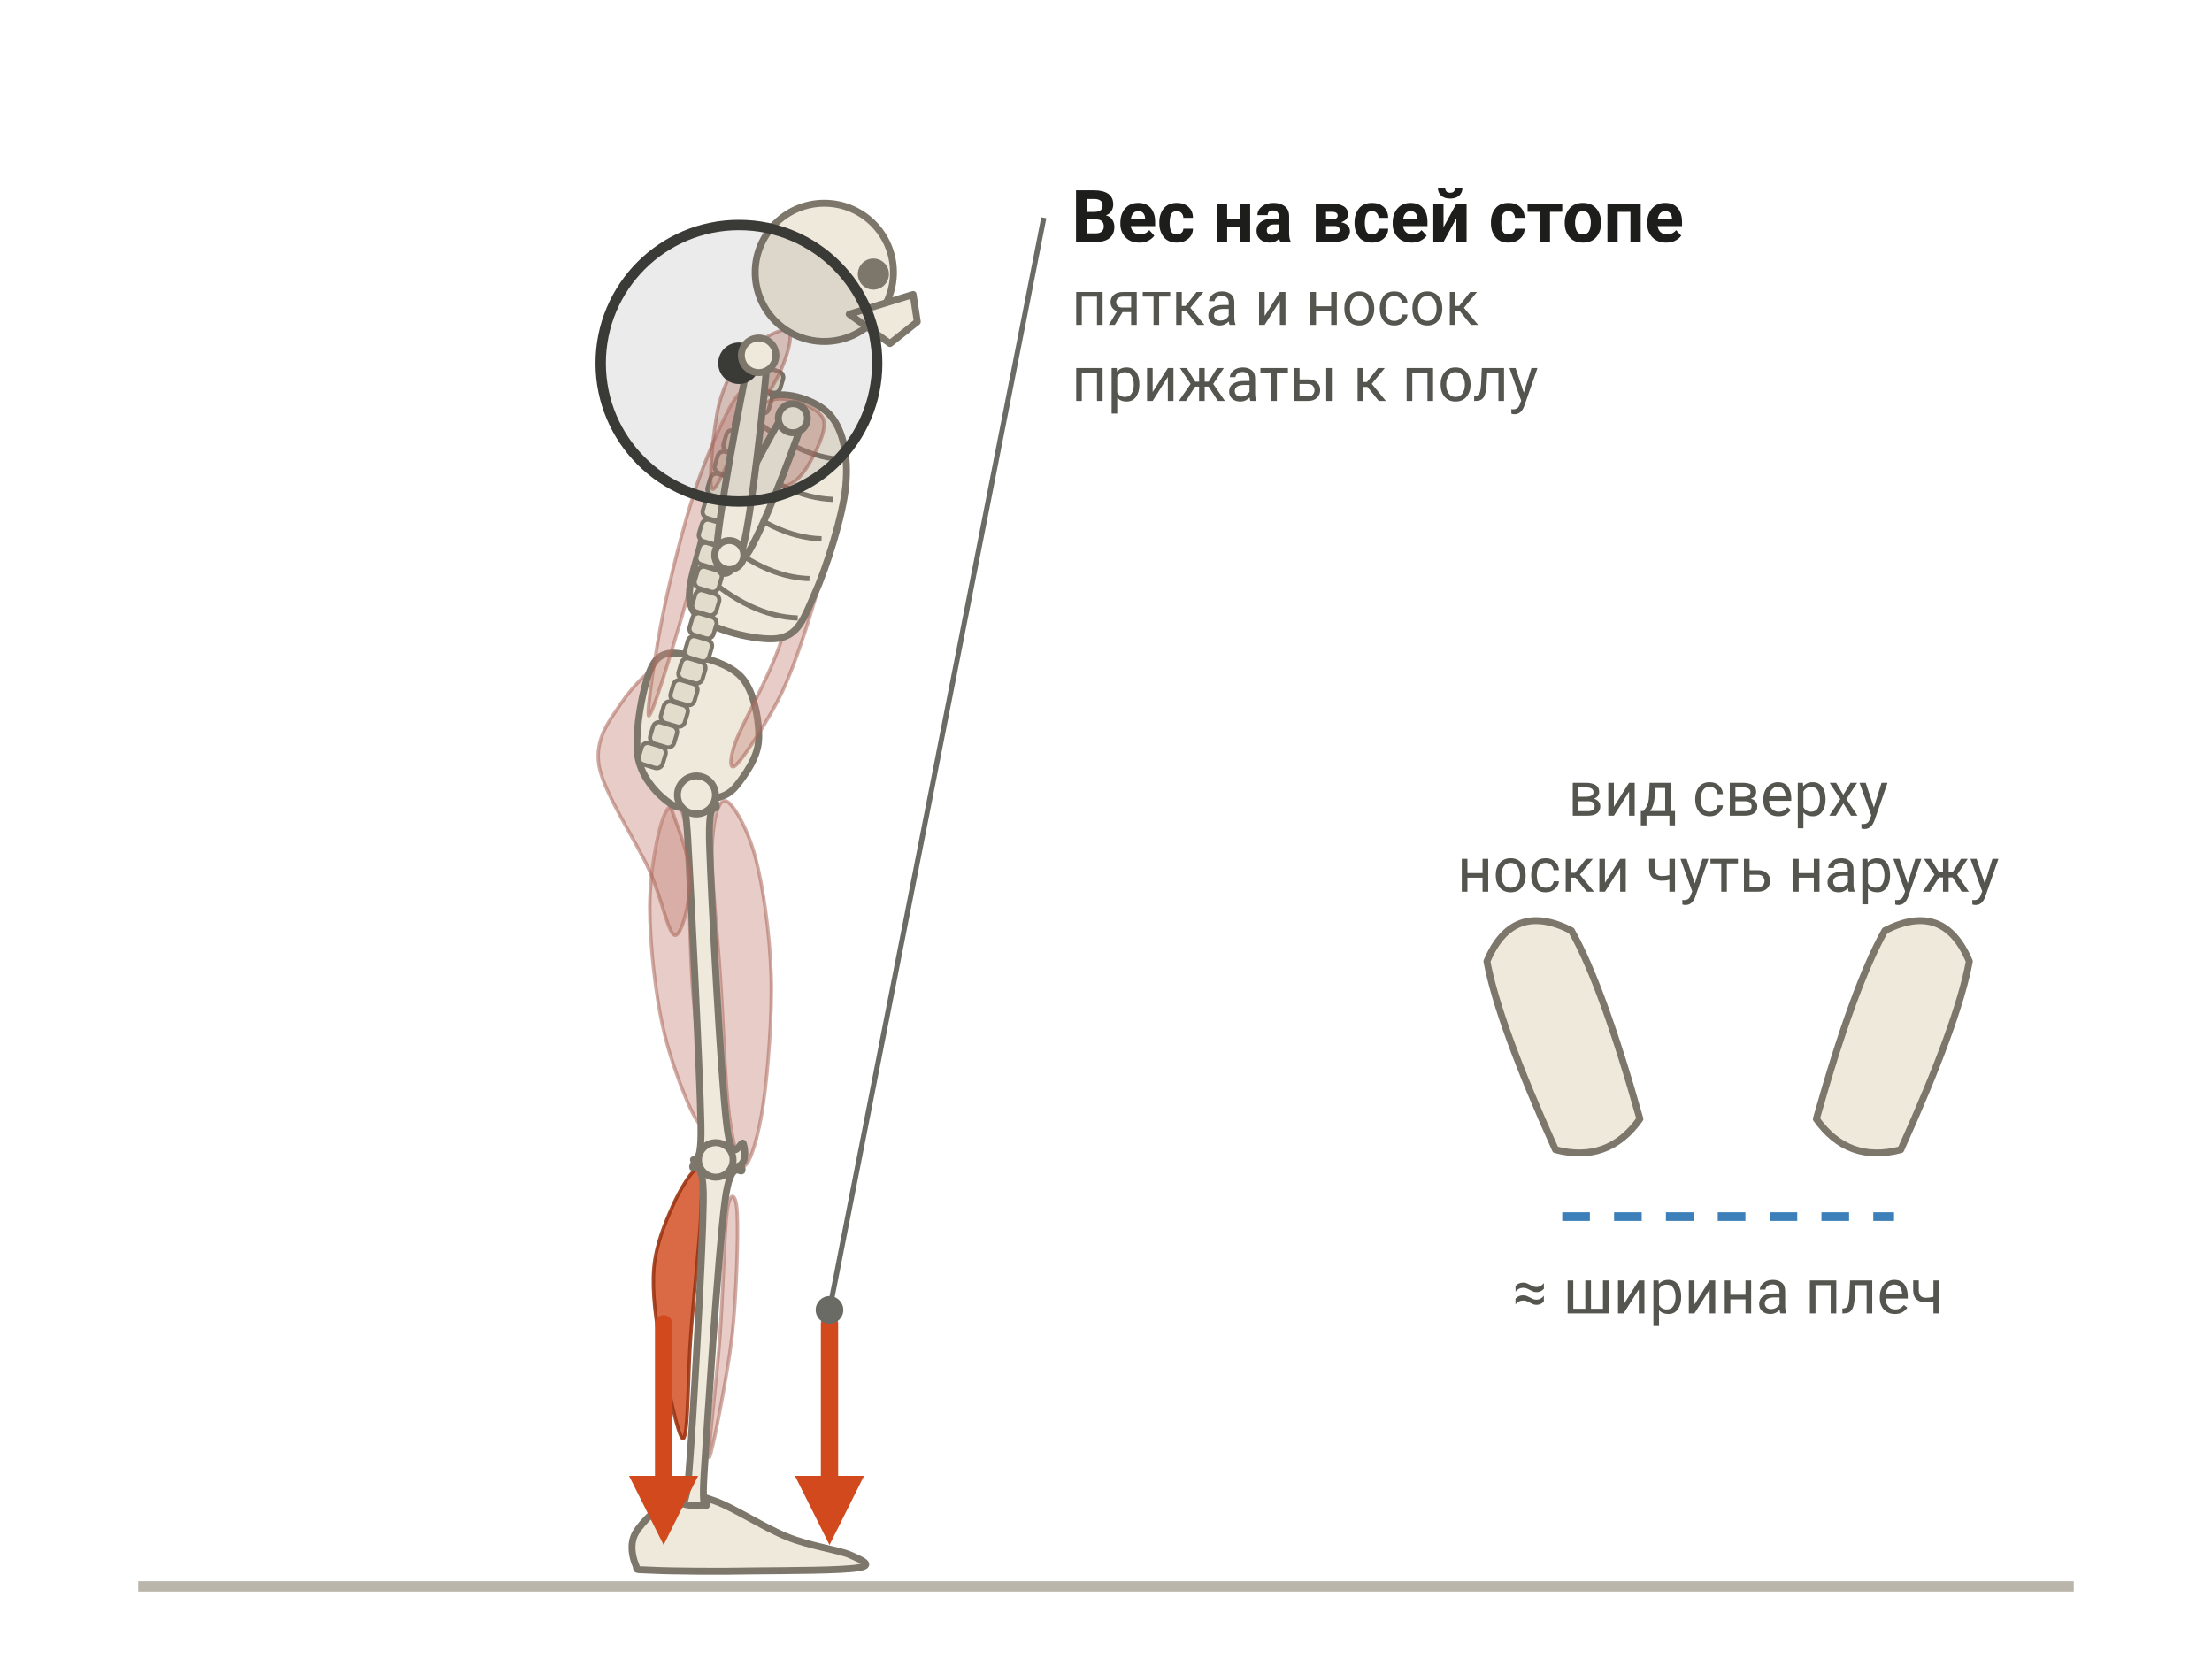
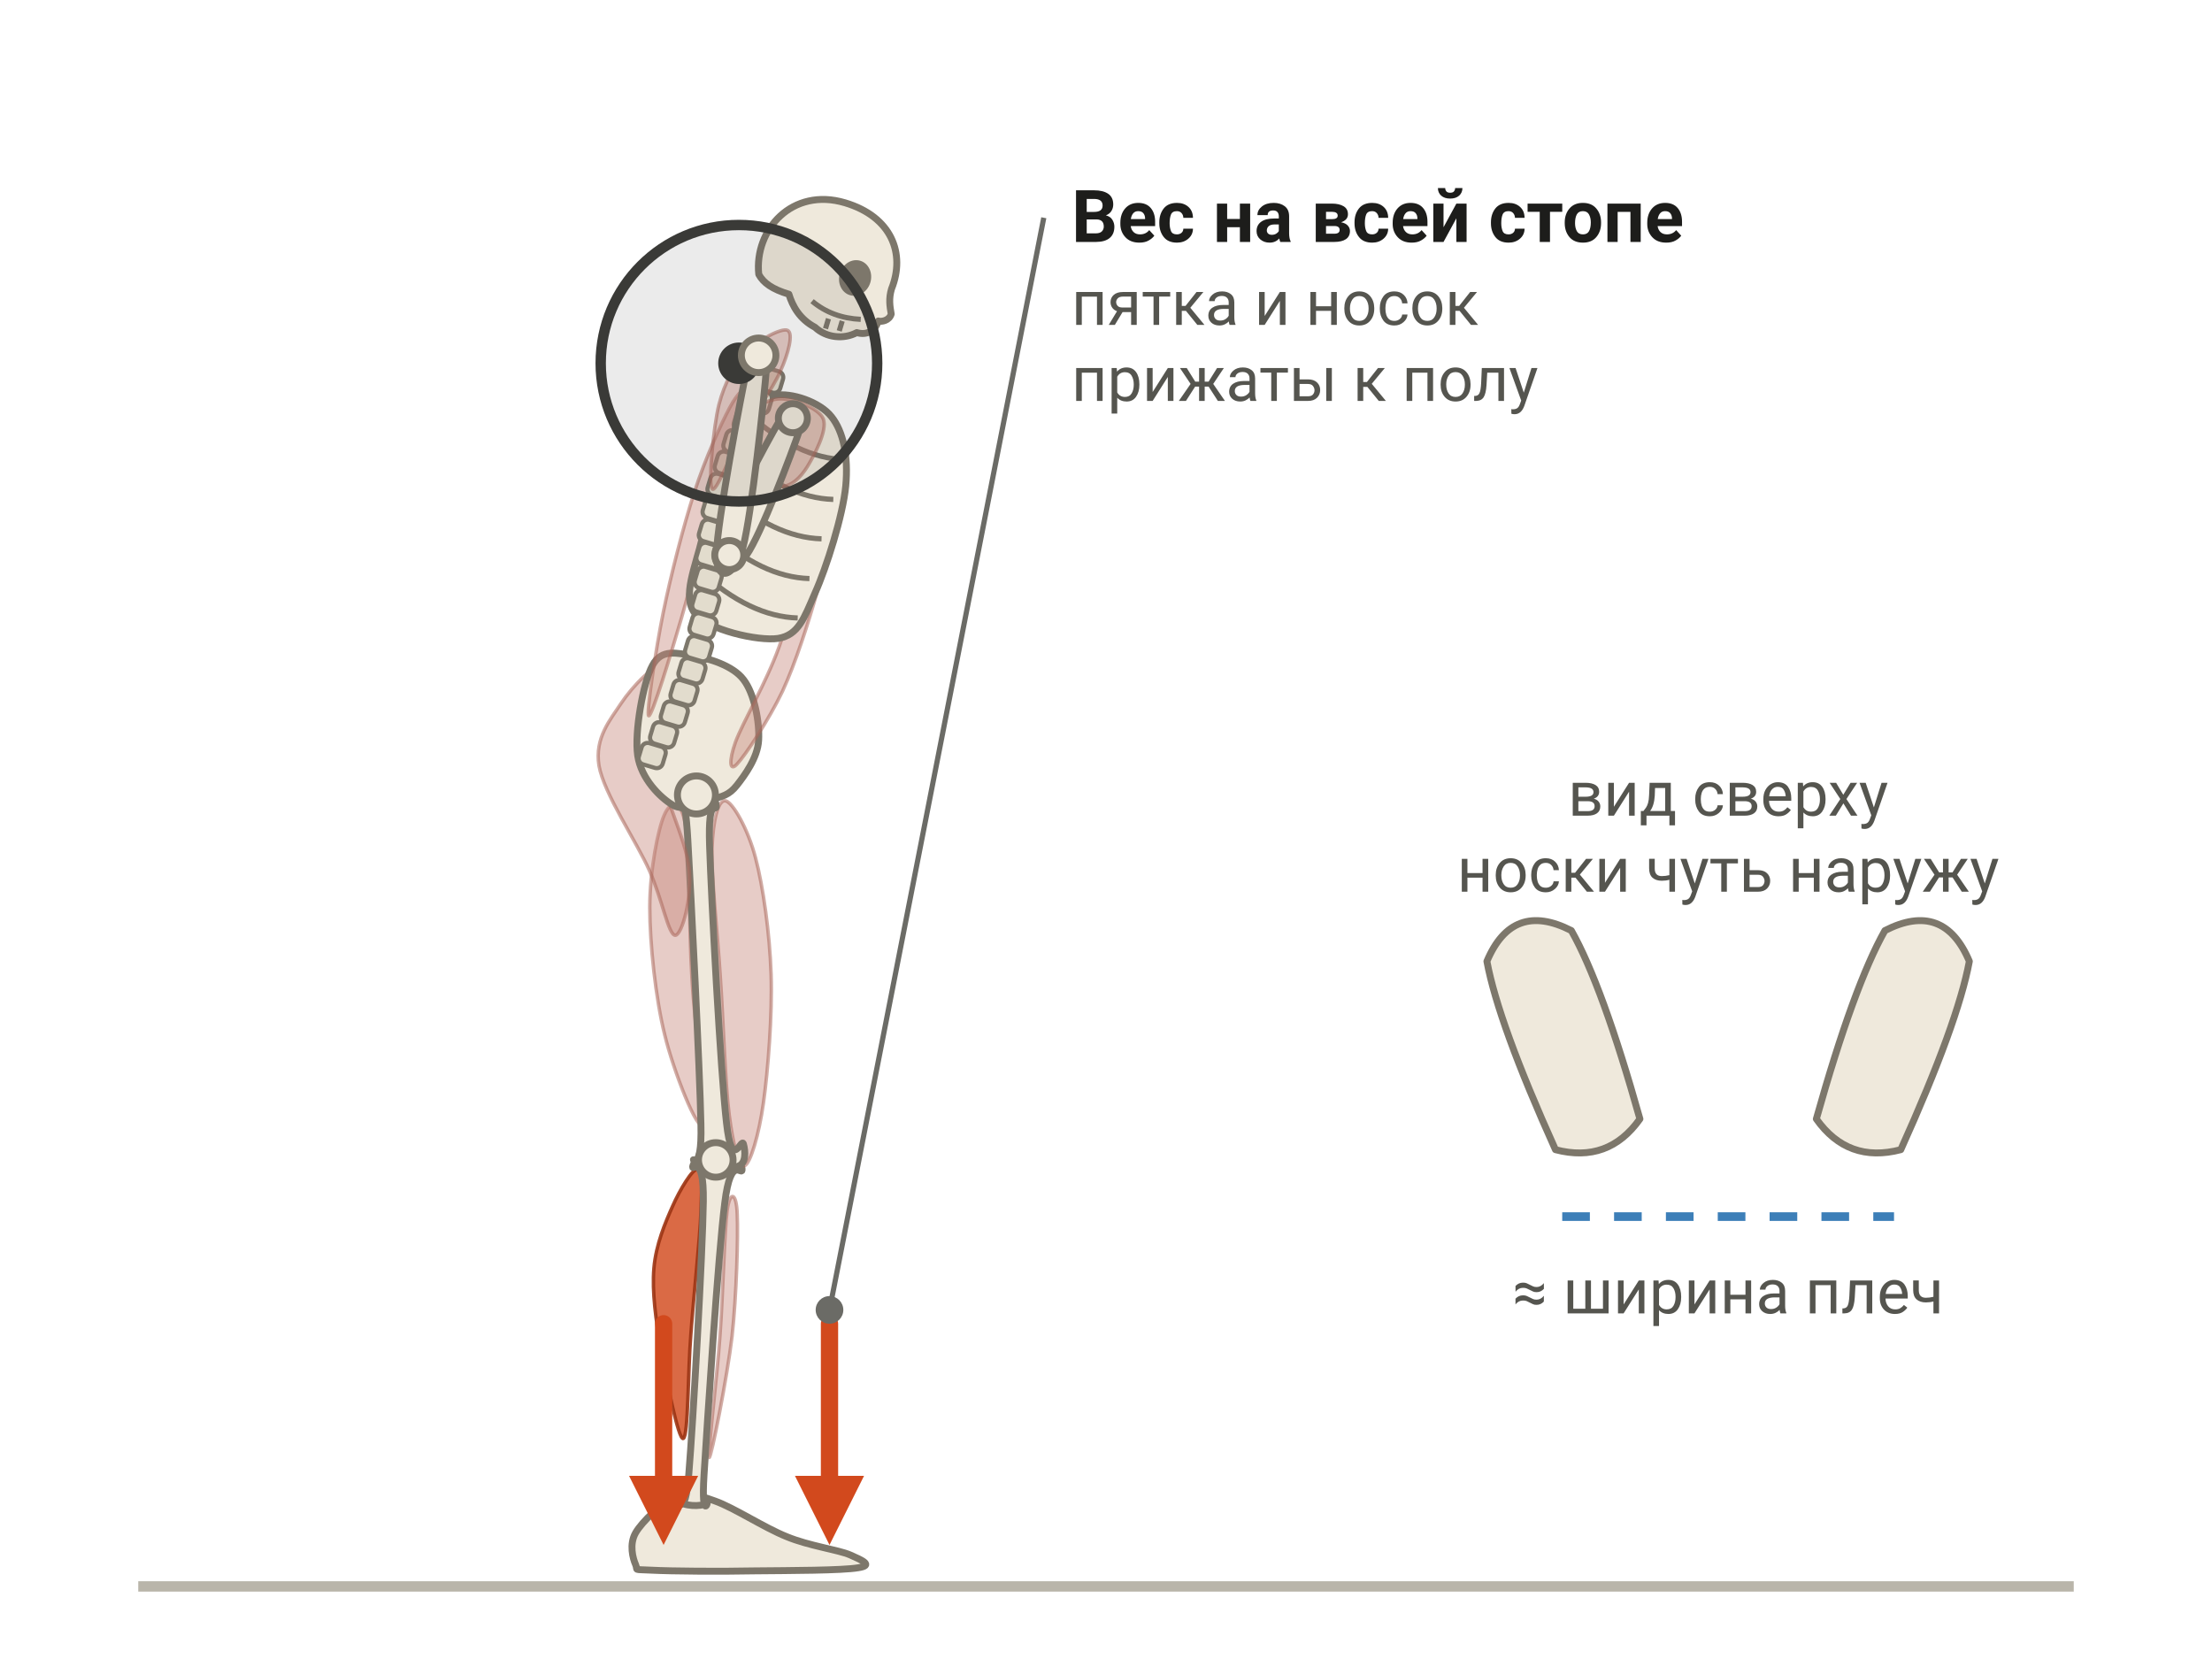
<svg xmlns="http://www.w3.org/2000/svg" viewBox="0 0 640 480" role="img" aria-label="Стопы на ширине плеч, носки слегка наружу, вес на всей стопе">
  <style>
.bone{fill:#efe9dc;stroke:#7d776b;stroke-width:2;stroke-linejoin:round}
.joint{fill:#efe9dc;stroke:#7d776b;stroke-width:2}
.vert{fill:#e2dccd;stroke:#7d776b;stroke-width:1.2}
.m{fill:#c7867a;fill-opacity:.42;stroke:#a9665a;stroke-opacity:.55;stroke-width:1}
.on{fill:#d2491d;fill-opacity:.82;stroke:#9c3412;stroke-opacity:.9}
.plate{fill:#3a3a37;fill-opacity:.1;stroke:#3a3a37;stroke-width:3}
.bar{fill:#3a3a37}
.ghost{opacity:.18}
.ground{stroke:#b9b5aa;stroke-width:3}
.guide{stroke:#3d7fb8;stroke-width:2.5;stroke-dasharray:8 7;fill:none}
.arrow{stroke:#d2491d;stroke-width:5;fill:none;stroke-linecap:round;marker-end:url(#ah)}
.ahead{fill:#d2491d}
.lead{stroke:#6b6b66;stroke-width:1.5;fill:none}
.t{font:600 21px system-ui,-apple-system,"Segoe UI",Roboto,sans-serif;fill:#1d1d1b}
.s{font:400 18px system-ui,-apple-system,"Segoe UI",Roboto,sans-serif;fill:#55554f}
.ok{fill:#2e8b57}.bad{fill:#c0392b}
.balloon{fill:#3d7fb8;fill-opacity:.25;stroke:#3d7fb8;stroke-width:2}
@media (prefers-color-scheme:dark){
.bone,.joint{fill:#d9d3c4;stroke:#3b3934}.vert{fill:#c9c2b2;stroke:#3b3934}
.plate{fill:#ecebe6;fill-opacity:.12;stroke:#bdbbb3}.bar{fill:#bdbbb3}
.t{fill:#ecebe6}.s{fill:#a9a8a1}.lead{stroke:#9a9993}.ground{stroke:#55534d}
.arrow{stroke:#f0703f}.ahead{fill:#f0703f}.on{fill:#f0703f}
}
</style>
  <defs>
    <marker id="ah" viewBox="0 0 10 10" refX="6" refY="5" markerWidth="4" markerHeight="4" orient="auto">
      <path class="ahead" d="M0 0L10 5L0 10z" />
    </marker>
  </defs>
  <line class="ground" x1="40" y1="459" x2="600" y2="459" />
  <g>
    <path class="bone" d="M183.9 452.7C183.1 450.9 182.0 446.8 183.9 443.5C185.8 440.2 191.6 434.7 195.4 433.1C199.2 431.6 201.5 432.4 206.9 434.3C212.3 436.2 221.1 442.0 227.6 444.6C234.1 447.3 242.6 448.4 246.0 449.9C249.4 451.4 252.9 452.9 248.3 453.6C243.7 454.4 228.4 454.4 218.4 454.5C208.4 454.7 194.2 454.6 188.5 454.3C182.8 454.0 184.7 454.5 183.9 452.7Z" />
    <path class="m on" d="M197.7 416.2C196.3 416.9 192.7 398.6 191.2 390.3C189.8 382.1 188.6 373.8 189.2 366.9C189.8 360.0 192.5 353.7 194.6 349.0C196.7 344.2 200.4 338.1 201.8 338.3C203.2 338.6 203.1 342.6 202.8 350.6C202.5 358.5 200.7 374.9 199.9 385.9C199.0 396.8 199.2 415.4 197.7 416.2Z" />
    <path class="m" d="M205.2 421.7C205.8 421.8 210.4 398.4 211.8 386.7C213.1 375.0 213.6 357.4 213.3 351.3C213.1 345.2 211.3 344.2 210.4 350.1C209.6 355.9 209.2 374.5 208.3 386.5C207.5 398.4 204.6 421.7 205.2 421.7Z" />
    <path class="bone" d="M204.3 434.9C205.5 433.6 202.8 441.2 203.7 426.7C204.6 412.2 207.8 362.8 209.7 348.0C211.5 333.3 214.9 340.8 214.7 338.2C214.5 335.7 210.8 332.9 208.4 332.7C206.0 332.5 201.3 334.7 200.5 337.2C199.7 339.7 203.7 332.7 203.5 347.6C203.3 362.4 200.5 411.9 199.3 426.4C198.2 440.9 195.6 432.9 196.5 434.3C197.3 435.7 203.1 436.1 204.3 434.9Z" />
    <path class="m" d="M203.3 325.2C202.0 328.0 194.8 309.8 192.3 299.3C189.7 288.9 188.0 273.1 188.0 262.5C188.0 251.9 190.4 239.8 192.2 235.8C193.9 231.8 197.0 230.8 198.3 238.6C199.6 246.5 199.3 268.6 200.2 283.0C201.0 297.5 204.6 322.5 203.3 325.2Z" />
    <path class="m" d="M215.4 337.3C217.1 336.7 219.6 328.3 220.9 319.0C222.2 309.8 223.5 293.6 223.1 281.8C222.7 270.0 220.8 256.5 218.6 248.2C216.4 239.8 212.0 232.1 209.9 231.7C207.8 231.3 206.3 237.2 206.0 245.6C205.8 254.1 207.6 269.8 208.4 282.6C209.3 295.4 209.8 313.6 211.0 322.7C212.2 331.8 213.8 337.9 215.4 337.3Z" />
    <path class="bone" d="M213.6 337.4C215.9 336.6 215.7 333.1 215.1 331.0C214.5 328.9 211.8 339.3 210.2 324.9C208.5 310.5 205.8 260.0 205.3 244.6C204.8 229.3 207.6 235.7 207.2 232.9C206.8 230.1 204.4 228.1 202.8 227.8C201.2 227.5 198.1 228.8 197.4 231.3C196.8 233.8 198.1 227.2 199.0 242.8C199.9 258.5 202.5 309.8 202.8 325.3C203.2 340.8 199.3 333.9 201.1 336.0C202.9 338.0 211.3 338.3 213.6 337.4Z" />
    <circle class="joint" cx="207.1" cy="335.6" r="5" />
    <path class="m" d="M191.9 193.4C190.2 190.8 182.8 198.8 179.7 203.5C176.6 208.2 172.0 213.5 173.3 221.5C174.7 229.6 184.3 243.7 187.9 251.9C191.6 260.1 193.4 270.7 195.4 270.6C197.3 270.5 200.3 259.9 199.4 251.3C198.5 242.7 191.2 228.7 189.9 219.0C188.7 209.4 193.6 196.0 191.9 193.4Z" />
    <path class="bone" d="M194.6 232.9C191.1 230.8 185.5 225.4 184.5 218.6C183.5 211.9 186.1 197.3 188.8 192.5C191.4 187.6 196.0 189.0 200.4 189.7C204.8 190.4 212.0 192.5 215.1 196.6C218.3 200.7 219.8 209.0 219.5 214.2C219.2 219.3 215.4 224.4 213.2 227.2C210.9 230.1 209.0 230.4 205.9 231.3C202.8 232.3 198.2 235.0 194.6 232.9Z" />
    <circle class="joint" cx="201.5" cy="230.0" r="5.5" />
    <path class="m" d="M213.3 221.0C215.6 218.6 222.5 208.2 226.4 200.0C230.2 191.8 234.0 179.8 236.3 171.7C238.6 163.7 240.5 154.9 240.4 151.7C240.2 148.6 237.8 146.8 235.3 152.7C232.8 158.6 229.1 176.9 225.4 187.2C221.7 197.5 214.9 209.0 212.8 214.7C210.8 220.3 211.1 223.5 213.3 221.0Z" />
    <path class="m" d="M187.7 207.1C186.9 206.9 189.7 188.0 191.9 177.2C194.1 166.4 197.7 152.3 200.9 142.4C204.1 132.5 208.7 122.5 211.1 118.0C213.5 113.5 216.0 111.1 215.2 115.5C214.4 119.8 209.2 133.4 206.2 144.0C203.2 154.5 200.3 168.2 197.2 178.7C194.1 189.3 188.6 207.4 187.7 207.1Z" />
    <path class="bone rib" d="M201.0 177.4C197.3 172.5 201.2 164.1 203.2 155.6C205.2 147.0 209.5 132.9 213.0 126.1C216.5 119.2 219.6 115.3 224.2 114.4C228.8 113.5 237.2 116.2 240.6 120.6C244.0 124.9 245.5 132.0 244.7 140.6C243.9 149.1 239.1 164.3 235.8 171.6C232.6 179.0 231.0 183.7 225.2 184.7C219.4 185.6 204.6 182.2 201.0 177.4Z" />
    <path class="lead" style="stroke:#7d776b" d="M202.7 165.4Q217.0 178.4 230.8 178.8" />
    <path class="lead" style="stroke:#7d776b" d="M206.1 153.9Q220.4 167.0 234.2 167.4" />
    <path class="lead" style="stroke:#7d776b" d="M209.5 142.5Q223.9 155.5 237.7 155.9" />
    <path class="lead" style="stroke:#7d776b" d="M213.0 131.0Q227.3 144.1 241.1 144.5" />
    <path class="lead" style="stroke:#7d776b" d="M216.4 119.6Q230.7 132.6 244.5 133.0" />
    <rect class="vert" x="185.1" y="215.4" width="7.2" height="6.4" rx="1.8" transform="rotate(16.7 188.7 218.6)" />
    <rect class="vert" x="188.4" y="209.4" width="7.2" height="6.4" rx="1.8" transform="rotate(16.7 192.0 212.6)" />
    <rect class="vert" x="191.5" y="203.4" width="7.2" height="6.4" rx="1.8" transform="rotate(16.7 195.1 206.6)" />
    <rect class="vert" x="194.3" y="197.2" width="7.2" height="6.4" rx="1.8" transform="rotate(16.7 197.9 200.4)" />
    <rect class="vert" x="196.6" y="190.9" width="7.2" height="6.4" rx="1.8" transform="rotate(16.7 200.2 194.1)" />
    <rect class="vert" x="198.5" y="184.5" width="7.2" height="6.4" rx="1.8" transform="rotate(16.7 202.1 187.7)" />
    <rect class="vert" x="199.8" y="177.9" width="7.2" height="6.4" rx="1.8" transform="rotate(16.7 203.4 181.1)" />
    <rect class="vert" x="200.6" y="171.2" width="7.2" height="6.4" rx="1.8" transform="rotate(16.7 204.2 174.4)" />
    <rect class="vert" x="201.3" y="164.4" width="7.2" height="6.4" rx="1.8" transform="rotate(16.7 204.9 167.6)" />
    <rect class="vert" x="201.8" y="157.5" width="7.2" height="6.4" rx="1.8" transform="rotate(16.7 205.4 160.7)" />
    <rect class="vert" x="202.5" y="150.8" width="7.2" height="6.4" rx="1.8" transform="rotate(16.7 206.1 154.0)" />
    <rect class="vert" x="203.6" y="144.1" width="7.2" height="6.4" rx="1.8" transform="rotate(16.7 207.2 147.3)" />
    <rect class="vert" x="205.0" y="137.5" width="7.2" height="6.4" rx="1.8" transform="rotate(16.7 208.6 140.7)" />
    <rect class="vert" x="207.1" y="131.1" width="7.2" height="6.4" rx="1.8" transform="rotate(16.7 210.7 134.3)" />
    <rect class="vert" x="209.6" y="124.9" width="7.2" height="6.4" rx="1.8" transform="rotate(16.7 213.2 128.1)" />
    <rect class="vert" x="212.6" y="118.8" width="7.2" height="6.4" rx="1.8" transform="rotate(16.7 216.2 122.0)" />
    <rect class="vert" x="215.8" y="112.8" width="7.2" height="6.4" rx="1.8" transform="rotate(16.7 219.4 116.0)" />
    <rect class="vert" x="219.1" y="106.8" width="7.2" height="6.4" rx="1.8" transform="rotate(16.7 222.7 110.0)" />
    <path class="m" d="M206.0 141.4C204.9 139.9 206.4 123.6 208.0 117.1C209.7 110.5 212.6 105.5 215.9 102.0C219.2 98.4 226.3 94.7 227.9 95.6C229.6 96.5 228.1 102.3 225.8 107.4C223.5 112.6 217.6 120.8 214.3 126.5C211.0 132.1 207.1 143.0 206.0 141.4Z" />
-     <circle class="bone" cx="238.5" cy="78.8" r="20" />
-     <path class="bone" d="M245.7 90.9L257.5 99.4L265.4 93.1L264.2 85.2Z" />
-     <circle cx="252.7" cy="79.3" r="4.5" fill="#7d776b" />
+     <g class="head" transform="matrix(0.958 0.287 -0.287 0.958 238.5 78.8)">
+       <path class="bone" d="M-18 6C-23 -6 -16 -21 0 -21C14 -21 21 -12 20 -1C20 2 21 4 22 6C22 8 20 9 19 9C19 12 17 14 14 14C11 17 6 18 2 16C-3 15 -6 12 -8 9C-13 9 -16 8 -18 6Z" />
+       <ellipse cx="9" cy="-1" rx="4.6" ry="5.2" fill="#7d776b" />
+       <path class="lead" style="stroke:#7d776b" d="M-1 9Q6 12 14 10M5 12.5v3M9 12v3" />
+     </g>
    <path class="m" d="M212.7 137.3C211.0 134.1 213.2 125.3 215.4 121.7C217.6 118.0 221.9 115.5 225.7 115.4C229.5 115.3 236.9 118.0 238.2 121.2C239.5 124.5 235.6 131.7 233.6 135.0C231.5 138.3 229.2 140.6 225.7 140.9C222.2 141.3 214.4 140.5 212.7 137.3Z" />
    <path class="bone" d="M207.2 158.8C205.6 165.3 212.0 166.3 216.0 160.6C220.1 154.8 229.1 131.1 231.4 124.3C233.7 117.6 230.8 120.6 229.8 120.2C228.8 119.7 229.3 115.2 225.6 121.6C221.8 128.0 208.8 152.4 207.2 158.8Z" />
    <path class="bone" d="M207.3 160.1C207.1 168.9 212.6 167.2 215.0 158.2C217.4 149.2 221.1 115.3 221.8 106.1C222.6 96.8 220.5 102.9 219.5 102.8C218.6 102.6 218.4 95.7 216.4 105.2C214.3 114.8 207.5 151.2 207.3 160.1Z" />
    <circle class="joint" cx="229.4" cy="121.0" r="4.2" />
    <circle class="joint" cx="211.0" cy="160.6" r="4.2" />
    <circle class="plate" cx="213.8" cy="105.1" r="40" />
    <circle class="bar" cx="213.8" cy="105.1" r="6" />
    <circle class="joint" cx="219.5" cy="102.8" r="5" />
  </g>
  <path class="arrow" d="M192 383L192 439" />
  <path class="arrow" d="M240 383L240 439" />
  <path class="lead" d="M302 63L240 379" />
  <circle cx="240" cy="379" r="4" fill="#6b6b66" />
  <text class="t" x="310" y="70" text-anchor="start">Вес на всей стопе</text>
  <text class="s" x="310" y="94" text-anchor="start">пятка и носок</text>
  <text class="s" x="310" y="116" text-anchor="start">прижаты к полу</text>
  <g transform="translate(452 300) rotate(-20)">
    <path class="bone" d="M-13 30q-3 -40 0 -58q13 -14 26 0q3 18 0 58q-13 9 -26 0z" />
  </g>
  <g transform="translate(548 300) rotate(20)">
    <path class="bone" d="M-13 30q-3 -40 0 -58q13 -14 26 0q3 18 0 58q-13 9 -26 0z" />
  </g>
  <line class="guide" x1="452" y1="352" x2="548" y2="352" />
  <text class="s" x="500" y="380" text-anchor="middle">≈ ширина плеч</text>
  <text class="s" x="500" y="236" text-anchor="middle">вид сверху</text>
  <text class="s" x="500" y="258" text-anchor="middle">носки чуть наружу</text>
</svg>
